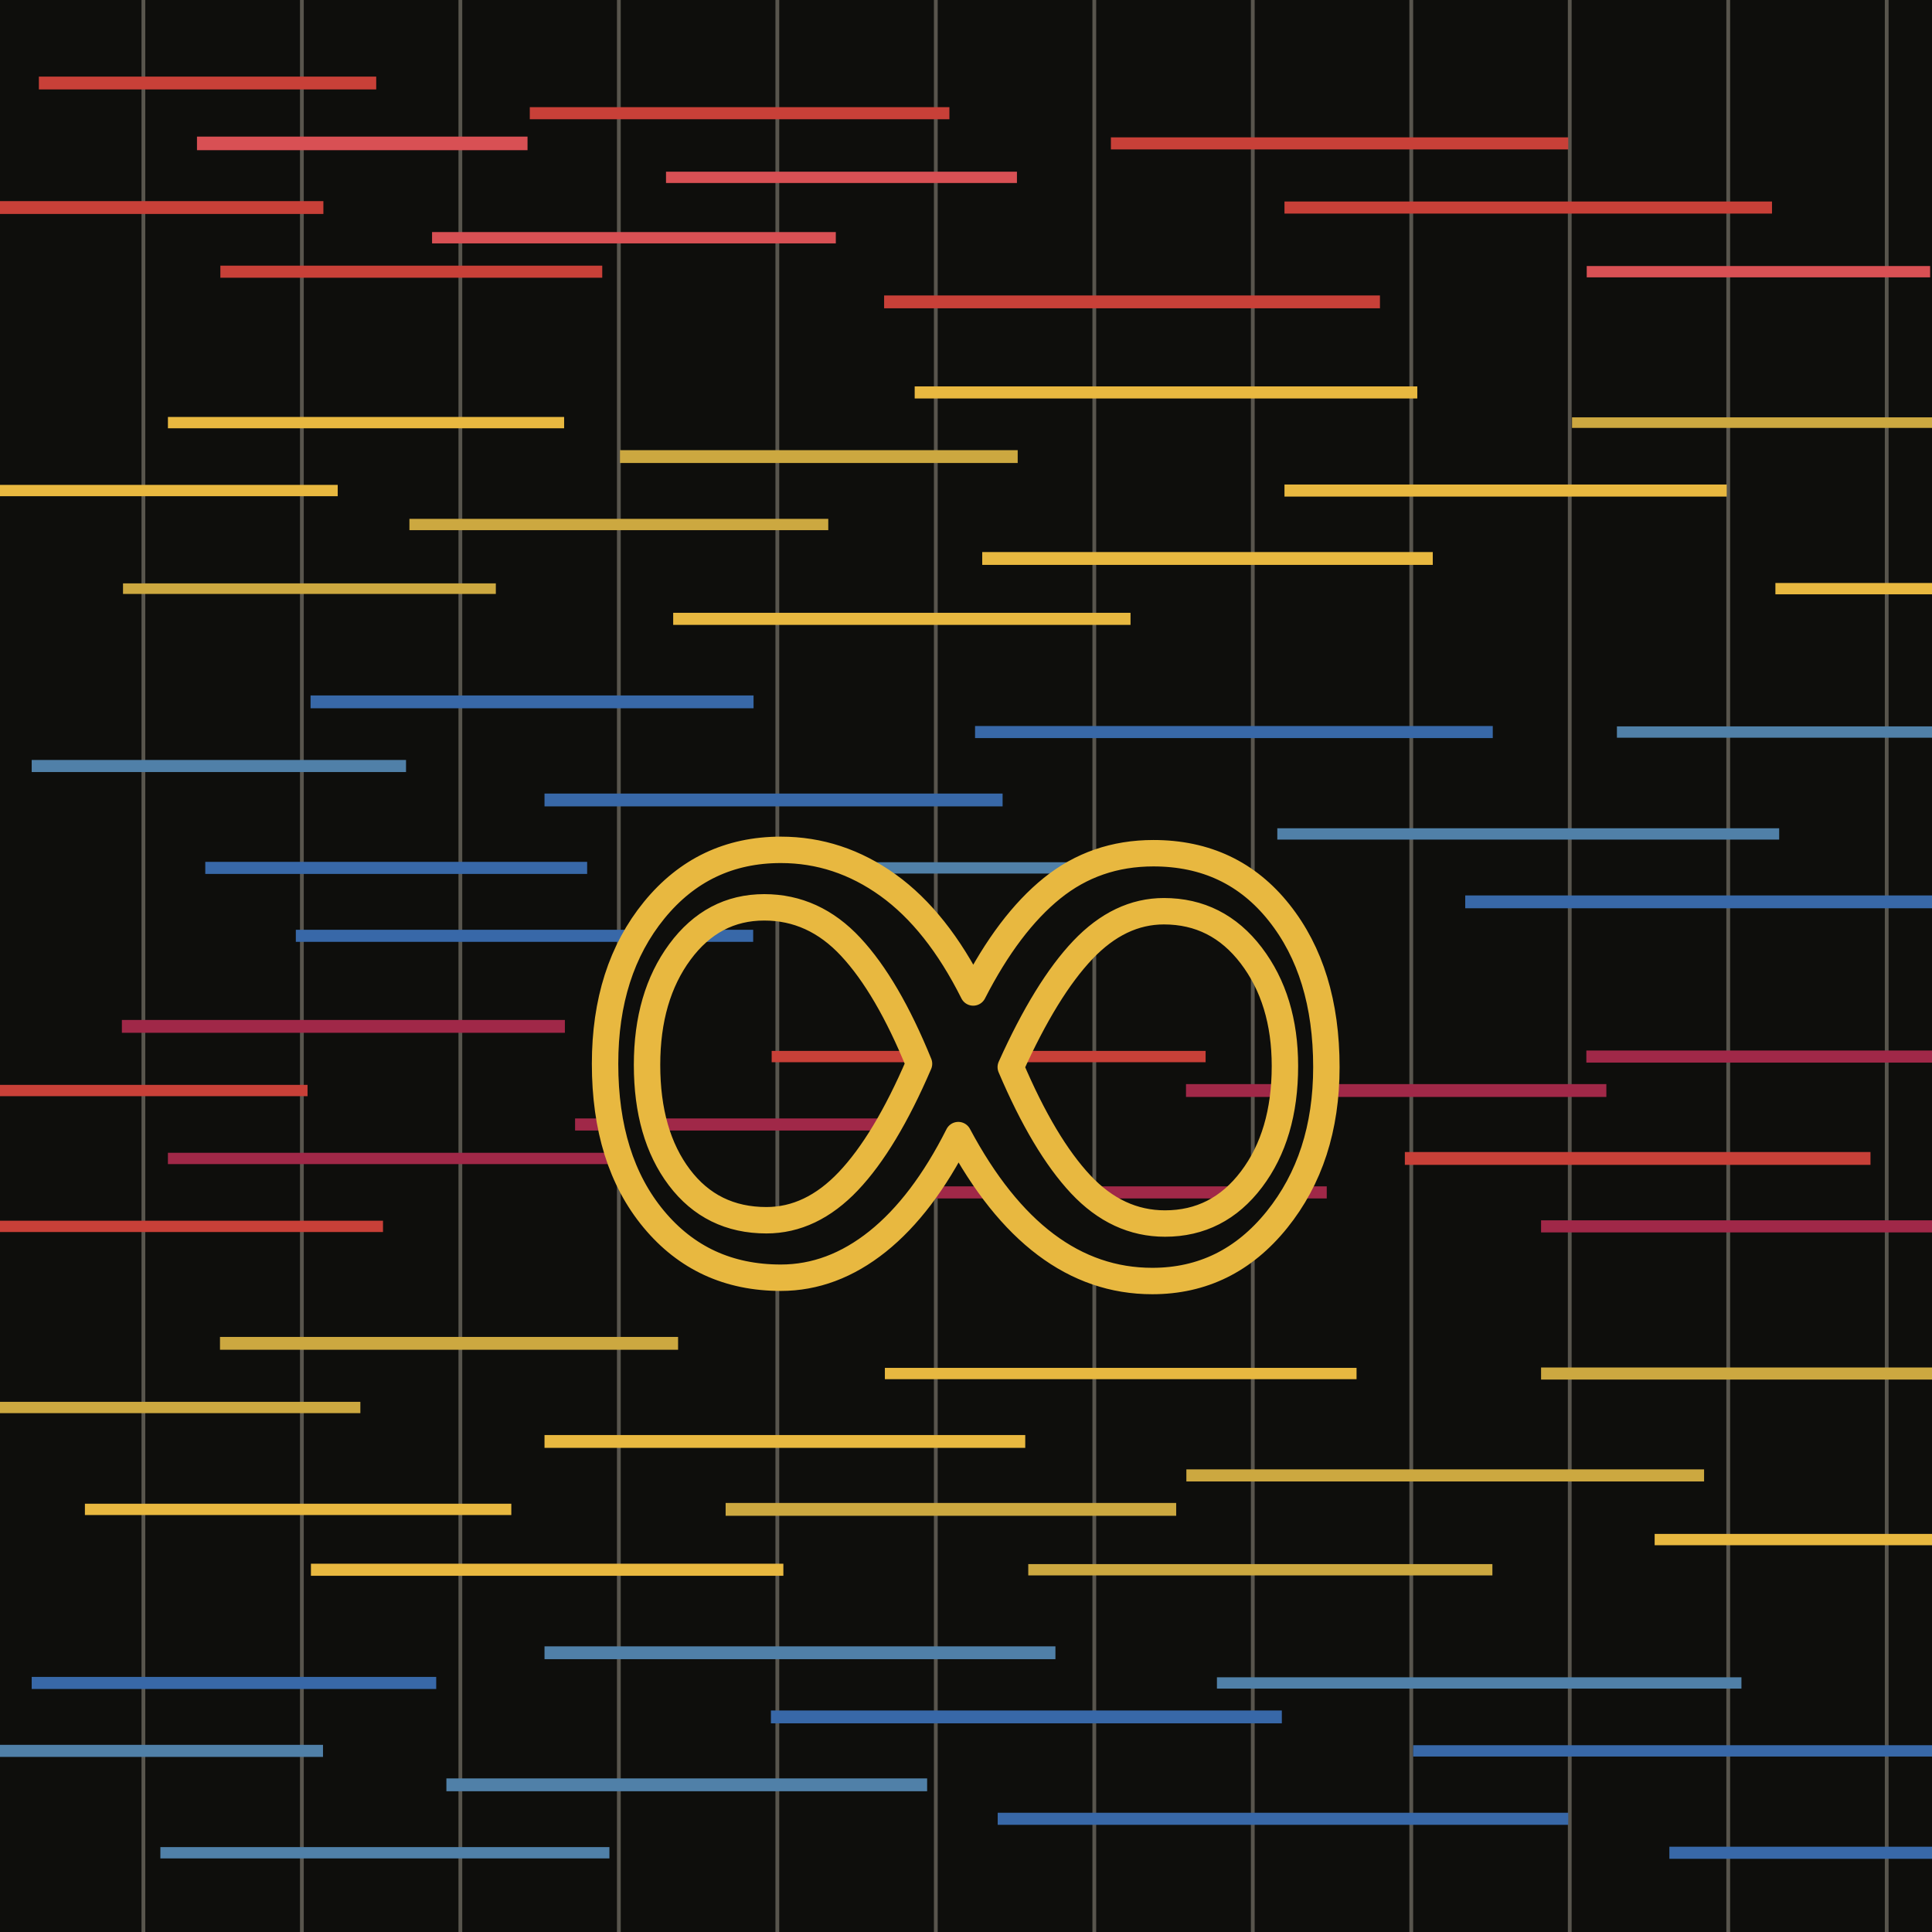
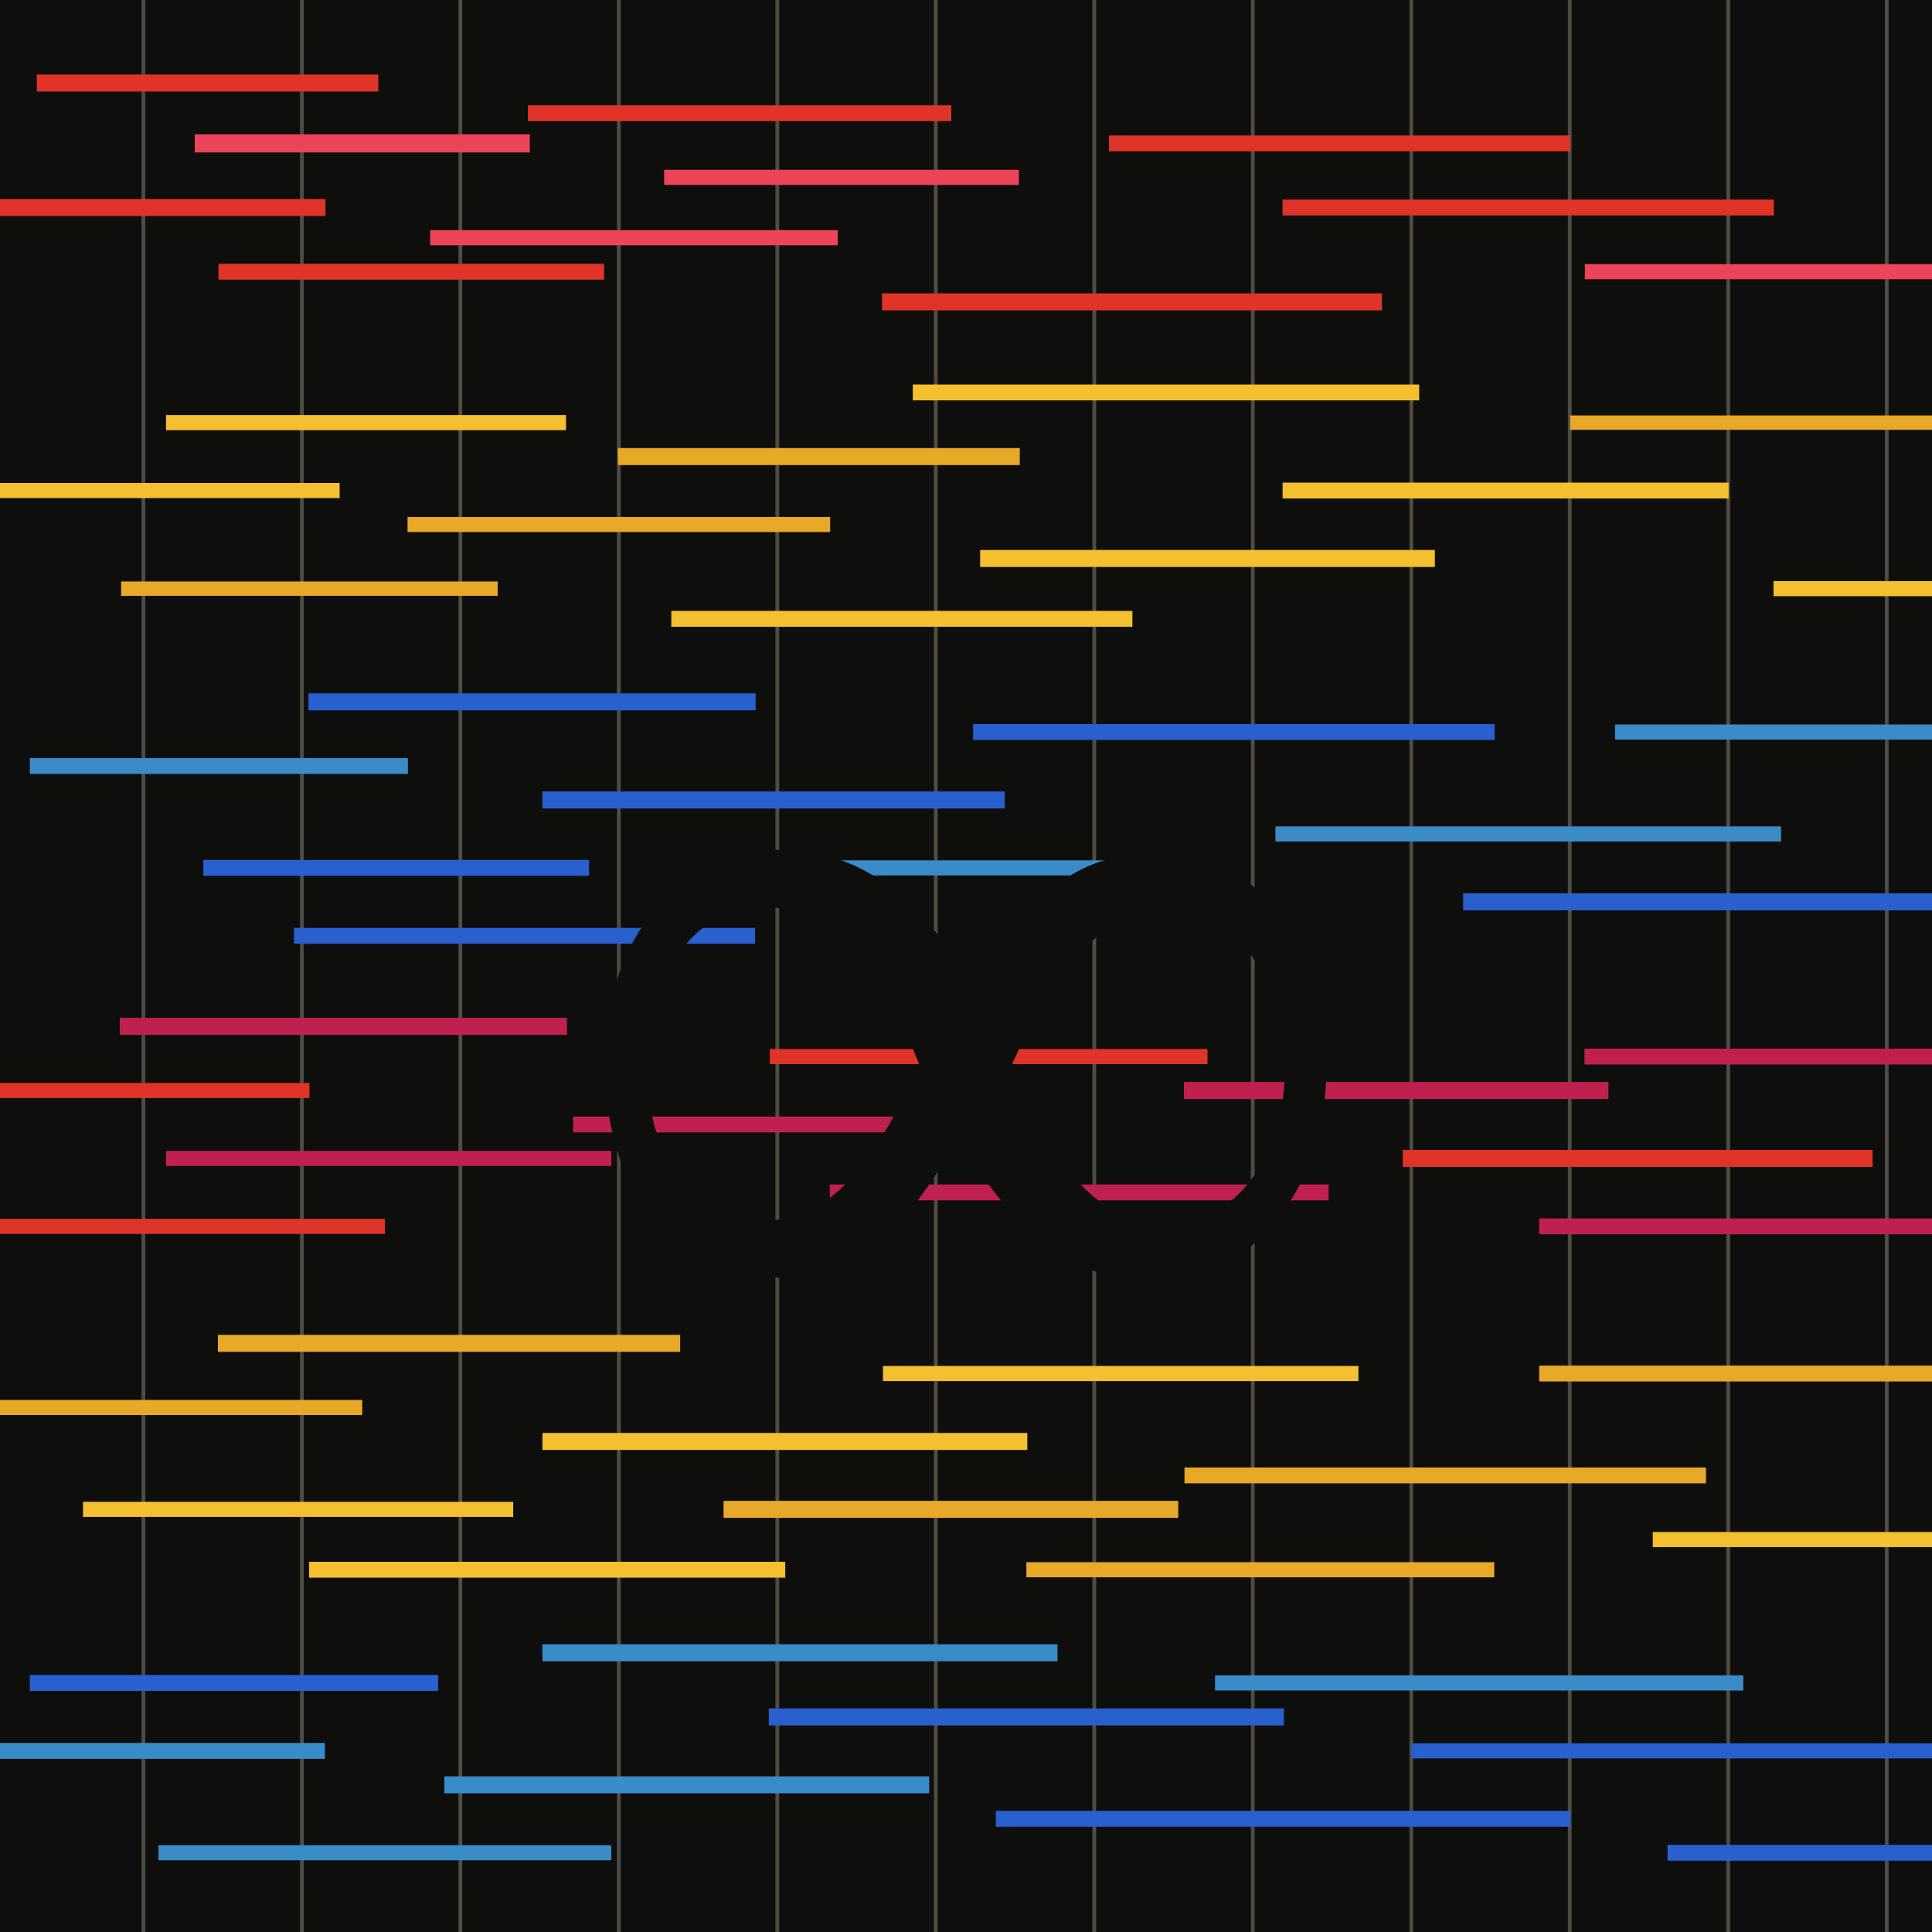
<svg xmlns="http://www.w3.org/2000/svg" viewBox="0 0 512 512" role="img" aria-label="Heirloom">
  <defs>
    <mask id="cutout">
      <rect width="512" height="512" fill="white" />
      <text x="256" y="268" text-anchor="middle" dominant-baseline="central" font-family="Georgia, 'Times New Roman', serif" font-size="300" font-weight="300" fill="black">∞</text>
    </mask>
  </defs>
  <rect width="512" height="512" fill="#0e0e0c" />
  <g mask="url(#cutout)">
-     <g stroke="rgba(244,236,216,0.32)" stroke-width="1">
+     <g stroke="rgba(244,236,216,0.28)" stroke-width="1">
      <line x1="38" y1="0" x2="38" y2="512" />
      <line x1="80" y1="0" x2="80" y2="512" />
      <line x1="122" y1="0" x2="122" y2="512" />
      <line x1="164" y1="0" x2="164" y2="512" />
      <line x1="206" y1="0" x2="206" y2="512" />
      <line x1="248" y1="0" x2="248" y2="512" />
      <line x1="290" y1="0" x2="290" y2="512" />
      <line x1="332" y1="0" x2="332" y2="512" />
      <line x1="374" y1="0" x2="374" y2="512" />
      <line x1="416" y1="0" x2="416" y2="512" />
      <line x1="458" y1="0" x2="458" y2="512" />
      <line x1="500" y1="0" x2="500" y2="512" />
    </g>
-     <g stroke-linecap="square" opacity="1">
-       <line x1="12" y1="22" x2="98" y2="22" stroke="#c84038" stroke-width="3.4" />
-       <line x1="142" y1="30" x2="250" y2="30" stroke="#c84038" stroke-width="3.2" />
-       <line x1="54" y1="38" x2="138" y2="38" stroke="#d85054" stroke-width="3.6" />
-       <line x1="296" y1="38" x2="414" y2="38" stroke="#c84038" stroke-width="3.2" />
-       <line x1="178" y1="47" x2="268" y2="47" stroke="#d85054" stroke-width="3.0" />
-       <line x1="0" y1="55" x2="84" y2="55" stroke="#c84038" stroke-width="3.4" />
-       <line x1="342" y1="55" x2="468" y2="55" stroke="#c84038" stroke-width="3.2" />
-       <line x1="116" y1="63" x2="220" y2="63" stroke="#d85054" stroke-width="3.0" />
-       <line x1="60" y1="72" x2="158" y2="72" stroke="#c84038" stroke-width="3.2" />
-       <line x1="422" y1="72" x2="510" y2="72" stroke="#d85054" stroke-width="3.0" />
-       <line x1="236" y1="80" x2="364" y2="80" stroke="#c84038" stroke-width="3.4" />
+     <g stroke-linecap="square">
+       <line x1="12" y1="22" x2="98" y2="22" stroke="#e03428" stroke-width="4.5" />
+       <line x1="142" y1="30" x2="250" y2="30" stroke="#e03428" stroke-width="4.2" />
+       <line x1="54" y1="38" x2="138" y2="38" stroke="#ec4458" stroke-width="4.8" />
+       <line x1="296" y1="38" x2="414" y2="38" stroke="#e03428" stroke-width="4.2" />
+       <line x1="178" y1="47" x2="268" y2="47" stroke="#ec4458" stroke-width="4.0" />
+       <line x1="0" y1="55" x2="84" y2="55" stroke="#e03428" stroke-width="4.5" />
+       <line x1="342" y1="55" x2="468" y2="55" stroke="#e03428" stroke-width="4.2" />
+       <line x1="116" y1="63" x2="220" y2="63" stroke="#ec4458" stroke-width="4.0" />
+       <line x1="60" y1="72" x2="158" y2="72" stroke="#e03428" stroke-width="4.2" />
+       <line x1="422" y1="72" x2="510" y2="72" stroke="#ec4458" stroke-width="4.0" />
+       <line x1="236" y1="80" x2="364" y2="80" stroke="#e03428" stroke-width="4.5" />
    </g>
-     <g stroke-linecap="square" opacity="1">
-       <line x1="244" y1="104" x2="374" y2="104" stroke="#e8b840" stroke-width="3.2" />
-       <line x1="46" y1="112" x2="148" y2="112" stroke="#e8b840" stroke-width="3.0" />
-       <line x1="418" y1="112" x2="512" y2="112" stroke="#cca840" stroke-width="2.8" />
-       <line x1="166" y1="121" x2="268" y2="121" stroke="#cca840" stroke-width="3.4" />
-       <line x1="0" y1="130" x2="88" y2="130" stroke="#e8b840" stroke-width="3.0" />
-       <line x1="342" y1="130" x2="456" y2="130" stroke="#e8b840" stroke-width="3.2" />
-       <line x1="110" y1="139" x2="218" y2="139" stroke="#cca840" stroke-width="3.0" />
-       <line x1="262" y1="148" x2="378" y2="148" stroke="#e8b840" stroke-width="3.4" />
-       <line x1="34" y1="156" x2="130" y2="156" stroke="#cca840" stroke-width="2.8" />
-       <line x1="180" y1="164" x2="298" y2="164" stroke="#e8b840" stroke-width="3.2" />
-       <line x1="472" y1="156" x2="512" y2="156" stroke="#e8b840" stroke-width="3.0" />
+     <g stroke-linecap="square">
+       <line x1="244" y1="104" x2="374" y2="104" stroke="#f4c030" stroke-width="4.2" />
+       <line x1="46" y1="112" x2="148" y2="112" stroke="#f4c030" stroke-width="4.0" />
+       <line x1="418" y1="112" x2="512" y2="112" stroke="#e8a828" stroke-width="3.8" />
+       <line x1="166" y1="121" x2="268" y2="121" stroke="#e8a828" stroke-width="4.5" />
+       <line x1="0" y1="130" x2="88" y2="130" stroke="#f4c030" stroke-width="4.0" />
+       <line x1="342" y1="130" x2="456" y2="130" stroke="#f4c030" stroke-width="4.2" />
+       <line x1="110" y1="139" x2="218" y2="139" stroke="#e8a828" stroke-width="4.0" />
+       <line x1="262" y1="148" x2="378" y2="148" stroke="#f4c030" stroke-width="4.5" />
+       <line x1="34" y1="156" x2="130" y2="156" stroke="#e8a828" stroke-width="3.8" />
+       <line x1="180" y1="164" x2="298" y2="164" stroke="#f4c030" stroke-width="4.2" />
+       <line x1="472" y1="156" x2="512" y2="156" stroke="#f4c030" stroke-width="4.0" />
    </g>
-     <g stroke-linecap="square" opacity="1">
-       <line x1="84" y1="186" x2="198" y2="186" stroke="#3868a8" stroke-width="3.4" />
-       <line x1="260" y1="194" x2="394" y2="194" stroke="#3868a8" stroke-width="3.2" />
-       <line x1="430" y1="194" x2="512" y2="194" stroke="#5080a8" stroke-width="3.0" />
-       <line x1="10" y1="203" x2="106" y2="203" stroke="#5080a8" stroke-width="3.2" />
-       <line x1="146" y1="212" x2="264" y2="212" stroke="#3868a8" stroke-width="3.4" />
-       <line x1="340" y1="221" x2="470" y2="221" stroke="#5080a8" stroke-width="3.0" />
-       <line x1="56" y1="230" x2="154" y2="230" stroke="#3868a8" stroke-width="3.2" />
-       <line x1="196" y1="230" x2="298" y2="230" stroke="#5080a8" stroke-width="3.0" />
-       <line x1="390" y1="239" x2="512" y2="239" stroke="#3868a8" stroke-width="3.4" />
-       <line x1="80" y1="248" x2="198" y2="248" stroke="#3868a8" stroke-width="3.2" />
+     <g stroke-linecap="square">
+       <line x1="84" y1="186" x2="198" y2="186" stroke="#2860d0" stroke-width="4.5" />
+       <line x1="260" y1="194" x2="394" y2="194" stroke="#2860d0" stroke-width="4.2" />
+       <line x1="430" y1="194" x2="512" y2="194" stroke="#3a8cc8" stroke-width="4.0" />
+       <line x1="10" y1="203" x2="106" y2="203" stroke="#3a8cc8" stroke-width="4.2" />
+       <line x1="146" y1="212" x2="264" y2="212" stroke="#2860d0" stroke-width="4.5" />
+       <line x1="340" y1="221" x2="470" y2="221" stroke="#3a8cc8" stroke-width="4.0" />
+       <line x1="56" y1="230" x2="154" y2="230" stroke="#2860d0" stroke-width="4.2" />
+       <line x1="196" y1="230" x2="298" y2="230" stroke="#3a8cc8" stroke-width="4.0" />
+       <line x1="390" y1="239" x2="512" y2="239" stroke="#2860d0" stroke-width="4.5" />
+       <line x1="80" y1="248" x2="198" y2="248" stroke="#2860d0" stroke-width="4.2" />
    </g>
-     <g stroke-linecap="square" opacity="1">
-       <line x1="34" y1="272" x2="148" y2="272" stroke="#a02848" stroke-width="3.4" />
-       <line x1="206" y1="280" x2="318" y2="280" stroke="#c84038" stroke-width="3.0" />
-       <line x1="422" y1="280" x2="512" y2="280" stroke="#a02848" stroke-width="3.2" />
-       <line x1="0" y1="289" x2="80" y2="289" stroke="#c84038" stroke-width="3.0" />
-       <line x1="316" y1="289" x2="424" y2="289" stroke="#a02848" stroke-width="3.4" />
-       <line x1="154" y1="298" x2="270" y2="298" stroke="#a02848" stroke-width="3.2" />
-       <line x1="46" y1="307" x2="160" y2="307" stroke="#a02848" stroke-width="3.0" />
-       <line x1="374" y1="307" x2="494" y2="307" stroke="#c84038" stroke-width="3.4" />
-       <line x1="222" y1="316" x2="350" y2="316" stroke="#a02848" stroke-width="3.2" />
-       <line x1="0" y1="325" x2="100" y2="325" stroke="#c84038" stroke-width="3.0" />
-       <line x1="410" y1="325" x2="512" y2="325" stroke="#a02848" stroke-width="3.2" />
+     <g stroke-linecap="square">
+       <line x1="34" y1="272" x2="148" y2="272" stroke="#c02050" stroke-width="4.5" />
+       <line x1="206" y1="280" x2="318" y2="280" stroke="#e03428" stroke-width="4.0" />
+       <line x1="422" y1="280" x2="512" y2="280" stroke="#c02050" stroke-width="4.2" />
+       <line x1="0" y1="289" x2="80" y2="289" stroke="#e03428" stroke-width="4.0" />
+       <line x1="316" y1="289" x2="424" y2="289" stroke="#c02050" stroke-width="4.5" />
+       <line x1="154" y1="298" x2="270" y2="298" stroke="#c02050" stroke-width="4.2" />
+       <line x1="46" y1="307" x2="160" y2="307" stroke="#c02050" stroke-width="4.0" />
+       <line x1="374" y1="307" x2="494" y2="307" stroke="#e03428" stroke-width="4.5" />
+       <line x1="222" y1="316" x2="350" y2="316" stroke="#c02050" stroke-width="4.2" />
+       <line x1="0" y1="325" x2="100" y2="325" stroke="#e03428" stroke-width="4.0" />
+       <line x1="410" y1="325" x2="512" y2="325" stroke="#c02050" stroke-width="4.2" />
    </g>
-     <g stroke-linecap="square" opacity="1">
-       <line x1="60" y1="356" x2="178" y2="356" stroke="#cca840" stroke-width="3.4" />
-       <line x1="236" y1="364" x2="358" y2="364" stroke="#e8b840" stroke-width="3.0" />
-       <line x1="410" y1="364" x2="512" y2="364" stroke="#cca840" stroke-width="3.2" />
-       <line x1="0" y1="373" x2="94" y2="373" stroke="#cca840" stroke-width="3.0" />
-       <line x1="146" y1="382" x2="270" y2="382" stroke="#e8b840" stroke-width="3.4" />
-       <line x1="316" y1="391" x2="450" y2="391" stroke="#cca840" stroke-width="3.2" />
-       <line x1="24" y1="400" x2="134" y2="400" stroke="#e8b840" stroke-width="3.0" />
-       <line x1="194" y1="400" x2="310" y2="400" stroke="#cca840" stroke-width="3.4" />
-       <line x1="440" y1="408" x2="512" y2="408" stroke="#e8b840" stroke-width="3.0" />
-       <line x1="84" y1="416" x2="206" y2="416" stroke="#e8b840" stroke-width="3.2" />
-       <line x1="274" y1="416" x2="394" y2="416" stroke="#cca840" stroke-width="3.0" />
+     <g stroke-linecap="square">
+       <line x1="60" y1="356" x2="178" y2="356" stroke="#e8a828" stroke-width="4.5" />
+       <line x1="236" y1="364" x2="358" y2="364" stroke="#f4c030" stroke-width="4.0" />
+       <line x1="410" y1="364" x2="512" y2="364" stroke="#e8a828" stroke-width="4.2" />
+       <line x1="0" y1="373" x2="94" y2="373" stroke="#e8a828" stroke-width="4.0" />
+       <line x1="146" y1="382" x2="270" y2="382" stroke="#f4c030" stroke-width="4.5" />
+       <line x1="316" y1="391" x2="450" y2="391" stroke="#e8a828" stroke-width="4.2" />
+       <line x1="24" y1="400" x2="134" y2="400" stroke="#f4c030" stroke-width="4.0" />
+       <line x1="194" y1="400" x2="310" y2="400" stroke="#e8a828" stroke-width="4.5" />
+       <line x1="440" y1="408" x2="512" y2="408" stroke="#f4c030" stroke-width="4.0" />
+       <line x1="84" y1="416" x2="206" y2="416" stroke="#f4c030" stroke-width="4.2" />
+       <line x1="274" y1="416" x2="394" y2="416" stroke="#e8a828" stroke-width="4.0" />
    </g>
-     <g stroke-linecap="square" opacity="1">
-       <line x1="146" y1="438" x2="278" y2="438" stroke="#5080a8" stroke-width="3.4" />
-       <line x1="10" y1="446" x2="114" y2="446" stroke="#3868a8" stroke-width="3.2" />
-       <line x1="324" y1="446" x2="460" y2="446" stroke="#5080a8" stroke-width="3.0" />
-       <line x1="206" y1="455" x2="338" y2="455" stroke="#3868a8" stroke-width="3.4" />
-       <line x1="0" y1="464" x2="84" y2="464" stroke="#5080a8" stroke-width="3.2" />
-       <line x1="376" y1="464" x2="512" y2="464" stroke="#3868a8" stroke-width="3.0" />
-       <line x1="120" y1="473" x2="244" y2="473" stroke="#5080a8" stroke-width="3.4" />
-       <line x1="266" y1="482" x2="414" y2="482" stroke="#3868a8" stroke-width="3.2" />
-       <line x1="44" y1="491" x2="160" y2="491" stroke="#5080a8" stroke-width="3.0" />
-       <line x1="444" y1="491" x2="512" y2="491" stroke="#3868a8" stroke-width="3.2" />
+     <g stroke-linecap="square">
+       <line x1="146" y1="438" x2="278" y2="438" stroke="#3a8cc8" stroke-width="4.5" />
+       <line x1="10" y1="446" x2="114" y2="446" stroke="#2860d0" stroke-width="4.2" />
+       <line x1="324" y1="446" x2="460" y2="446" stroke="#3a8cc8" stroke-width="4.0" />
+       <line x1="206" y1="455" x2="338" y2="455" stroke="#2860d0" stroke-width="4.5" />
+       <line x1="0" y1="464" x2="84" y2="464" stroke="#3a8cc8" stroke-width="4.2" />
+       <line x1="376" y1="464" x2="512" y2="464" stroke="#2860d0" stroke-width="4.0" />
+       <line x1="120" y1="473" x2="244" y2="473" stroke="#3a8cc8" stroke-width="4.5" />
+       <line x1="266" y1="482" x2="414" y2="482" stroke="#2860d0" stroke-width="4.2" />
+       <line x1="44" y1="491" x2="160" y2="491" stroke="#3a8cc8" stroke-width="4.0" />
+       <line x1="444" y1="491" x2="512" y2="491" stroke="#2860d0" stroke-width="4.2" />
    </g>
  </g>
-   <text x="256" y="268" text-anchor="middle" dominant-baseline="central" font-family="Georgia, 'Times New Roman', serif" font-size="300" font-weight="300" fill="none" stroke="#e8b840" stroke-width="7" stroke-linejoin="round">∞</text>
</svg>
